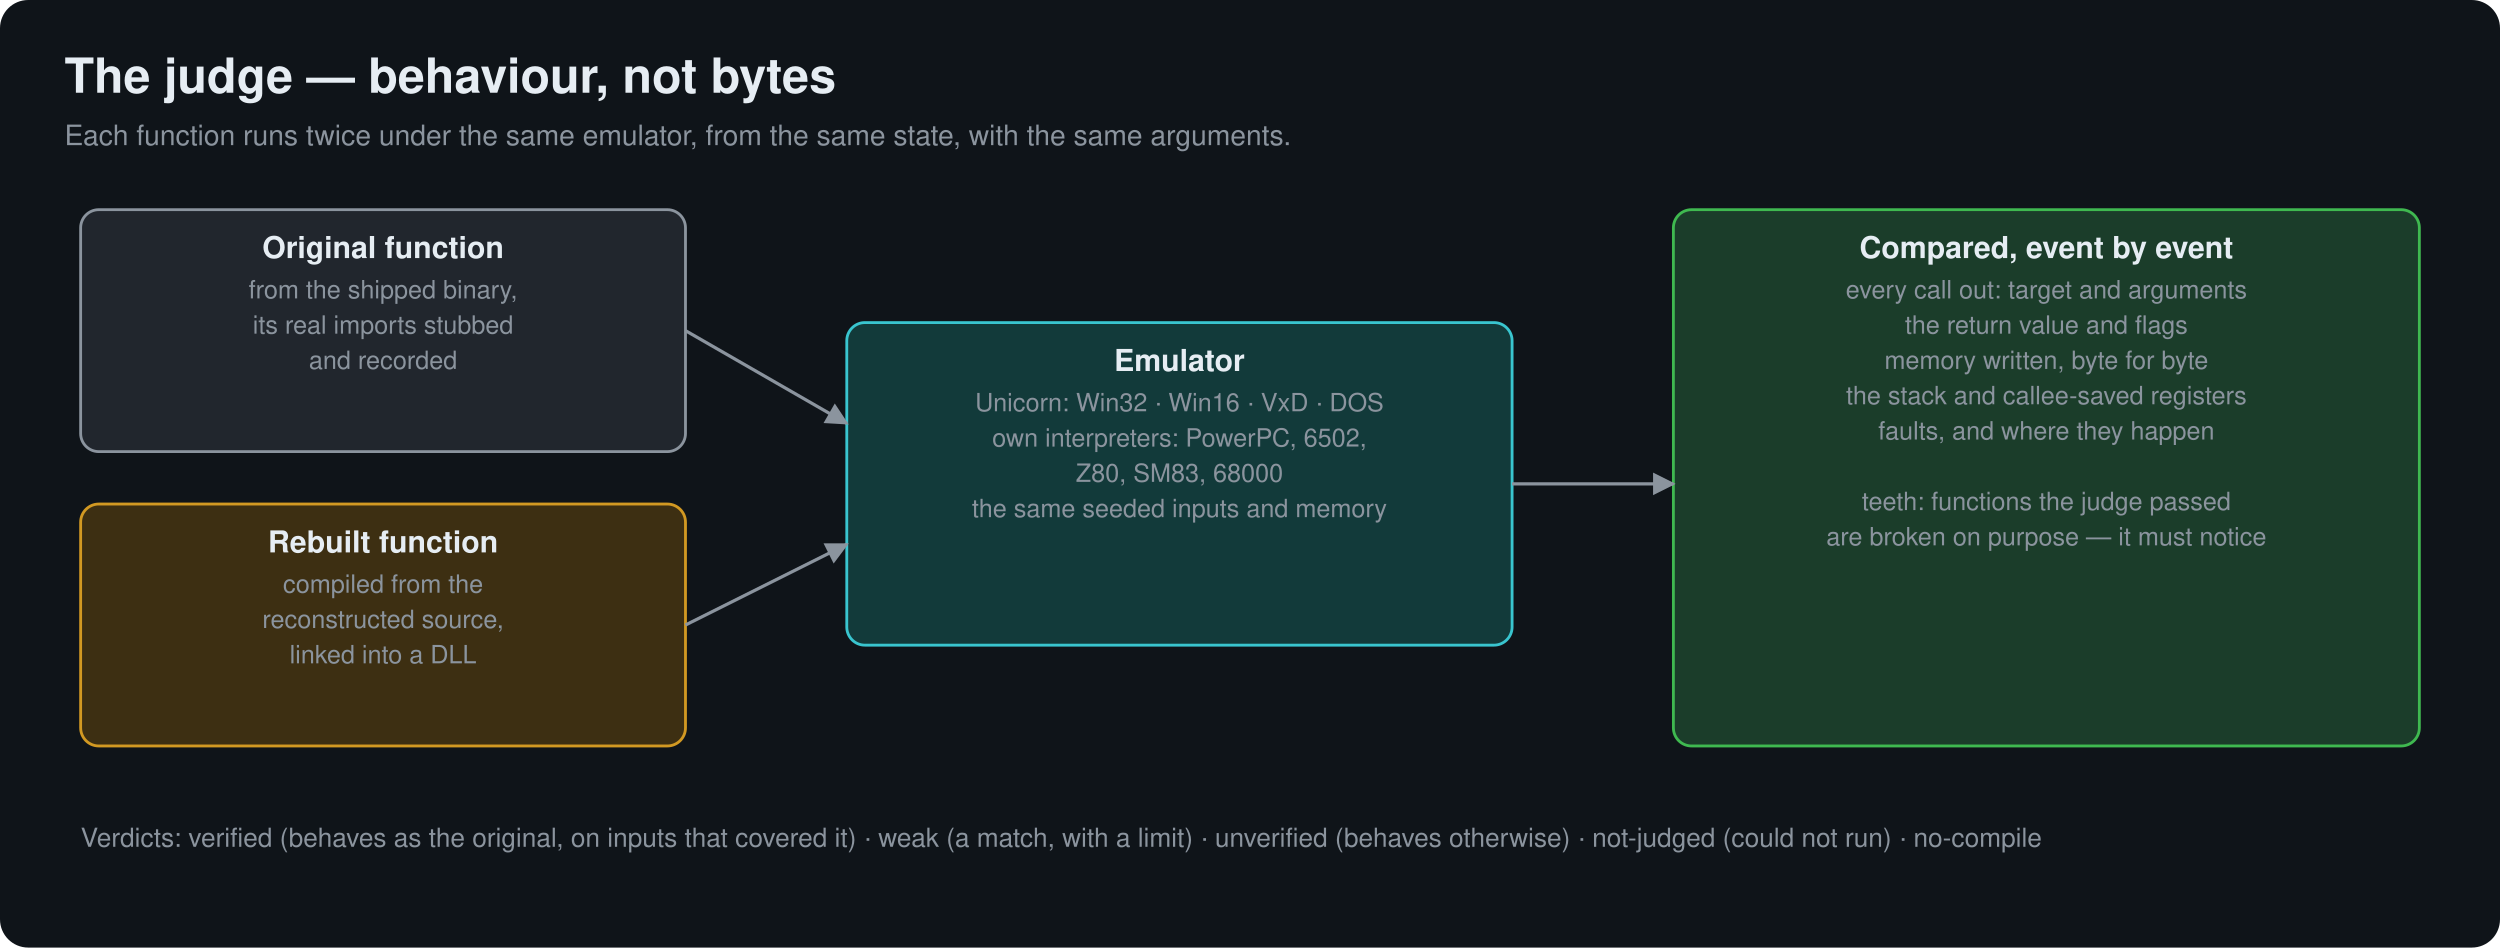
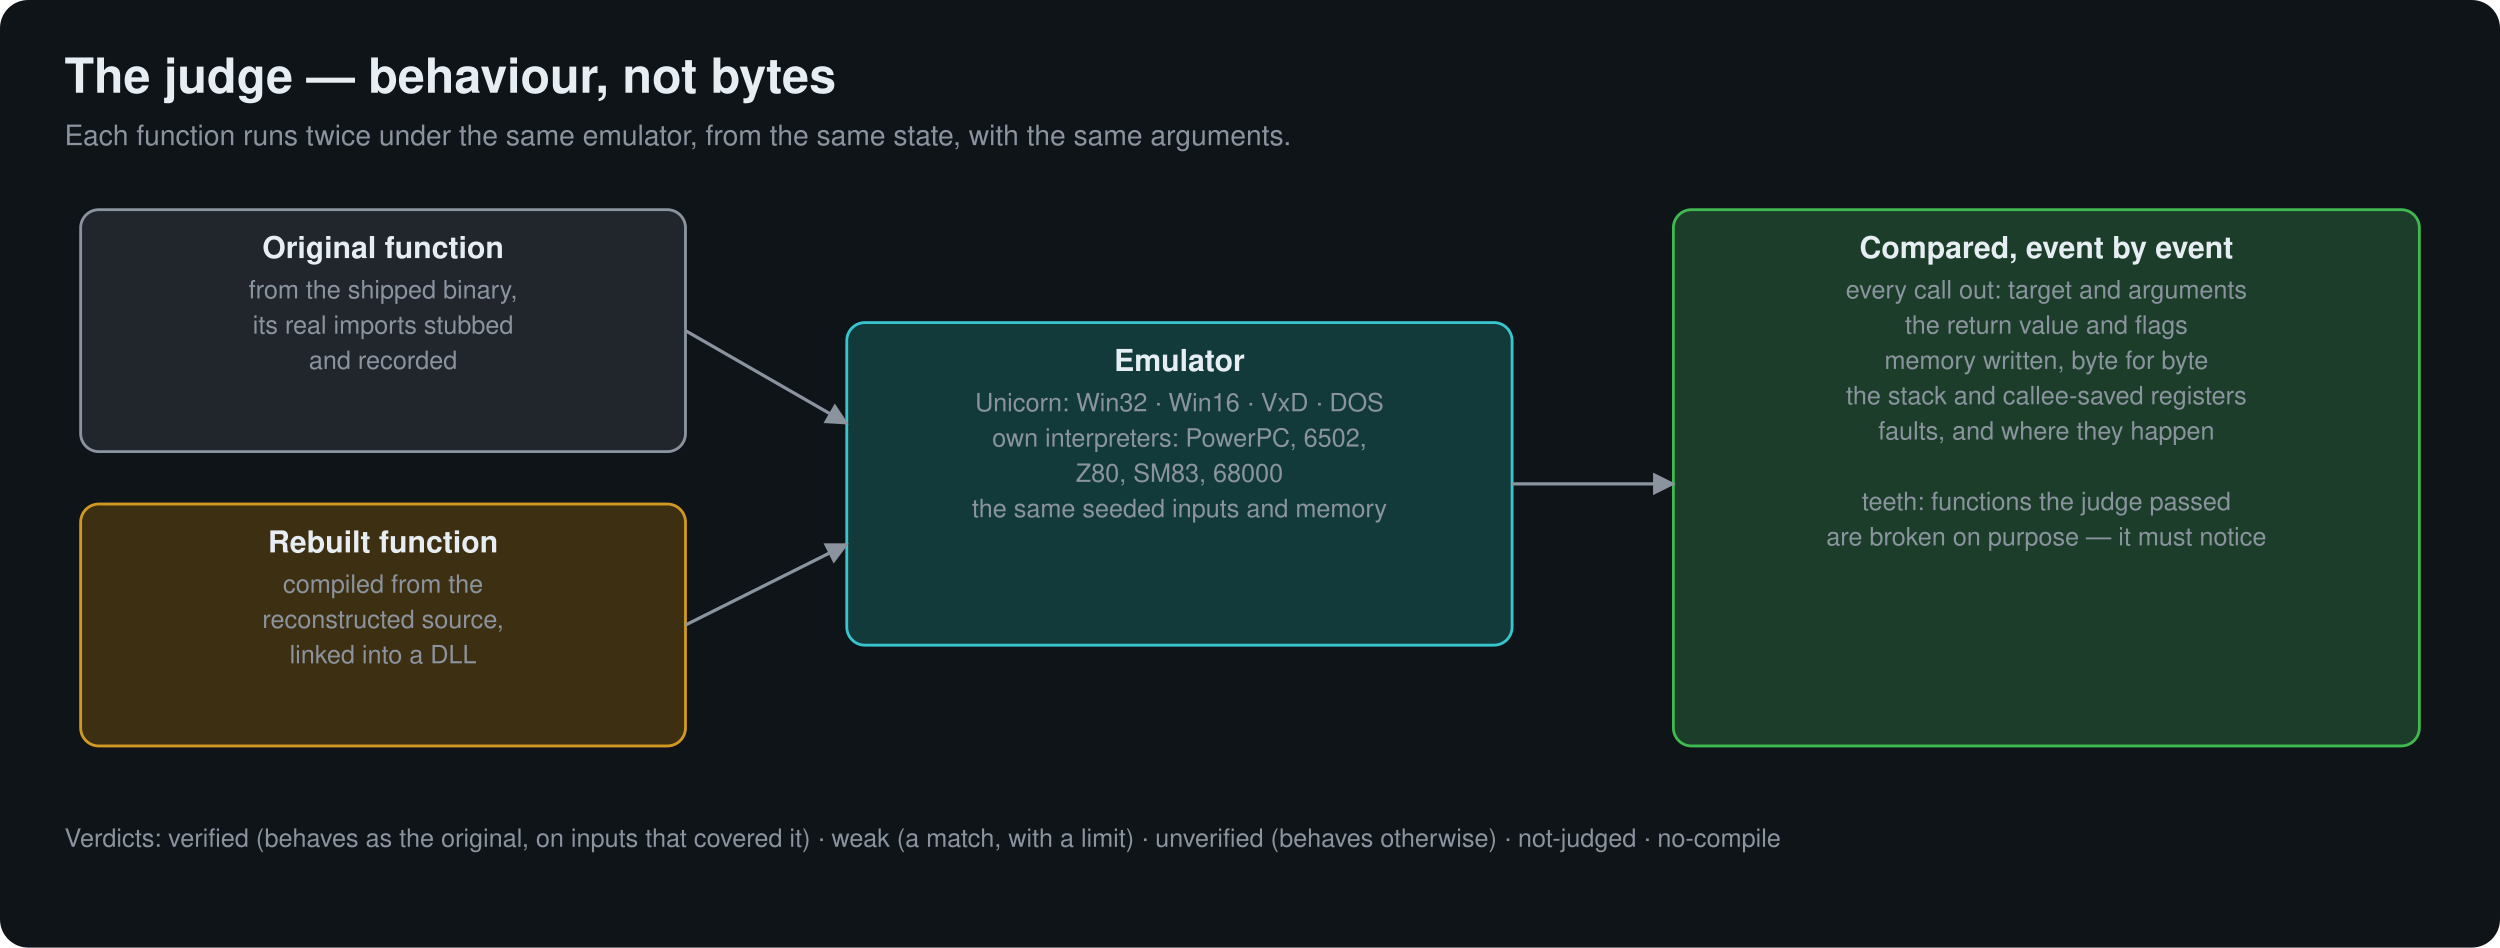
<svg xmlns="http://www.w3.org/2000/svg" viewBox="0 0 1240 470" width="1240" height="470">
  <defs>
    <marker id="a" viewBox="0 0 10 10" refX="9" refY="5" markerWidth="7" markerHeight="7" orient="auto-start-reverse">
      <path d="M0,0 L10,5 L0,10 z" fill="#8b949e" />
    </marker>
  </defs>
  <rect width="1240" height="470" rx="14" fill="#0f1419" />
  <text x="32" y="46" font-family="Segoe UI, Helvetica, Arial, sans-serif" font-size="24" fill="#e6edf3" text-anchor="start" font-weight="700">The judge — behaviour, not bytes</text>
  <text x="32" y="72" font-family="Segoe UI, Helvetica, Arial, sans-serif" font-size="14" fill="#8b949e" text-anchor="start" font-weight="normal">Each function runs twice under the same emulator, from the same state, with the same arguments.</text>
  <rect x="40" y="104" width="300" height="120" rx="9" fill="#21262d" stroke="#8b949e" stroke-width="1.4" />
  <text x="190.0" y="128" font-family="Segoe UI, Helvetica, Arial, sans-serif" font-size="15" fill="#e6edf3" text-anchor="middle" font-weight="600">Original function</text>
  <text x="190.0" y="148" font-family="Segoe UI, Helvetica, Arial, sans-serif" font-size="12.5" fill="#8b949e" text-anchor="middle" font-weight="normal">from the shipped binary,</text>
  <text x="190.0" y="165.5" font-family="Segoe UI, Helvetica, Arial, sans-serif" font-size="12.5" fill="#8b949e" text-anchor="middle" font-weight="normal">its real imports stubbed</text>
  <text x="190.0" y="183.0" font-family="Segoe UI, Helvetica, Arial, sans-serif" font-size="12.5" fill="#8b949e" text-anchor="middle" font-weight="normal">and recorded</text>
  <rect x="40" y="250" width="300" height="120" rx="9" fill="#3d2f12" stroke="#d29922" stroke-width="1.4" />
  <text x="190.0" y="274" font-family="Segoe UI, Helvetica, Arial, sans-serif" font-size="15" fill="#e6edf3" text-anchor="middle" font-weight="600">Rebuilt function</text>
  <text x="190.0" y="294" font-family="Segoe UI, Helvetica, Arial, sans-serif" font-size="12.5" fill="#8b949e" text-anchor="middle" font-weight="normal">compiled from the</text>
  <text x="190.0" y="311.5" font-family="Segoe UI, Helvetica, Arial, sans-serif" font-size="12.5" fill="#8b949e" text-anchor="middle" font-weight="normal">reconstructed source,</text>
  <text x="190.0" y="329.0" font-family="Segoe UI, Helvetica, Arial, sans-serif" font-size="12.5" fill="#8b949e" text-anchor="middle" font-weight="normal">linked into a DLL</text>
  <rect x="420" y="160" width="330" height="160" rx="9" fill="#123a3a" stroke="#39c5cf" stroke-width="1.4" />
  <text x="585.0" y="184" font-family="Segoe UI, Helvetica, Arial, sans-serif" font-size="15" fill="#e6edf3" text-anchor="middle" font-weight="600">Emulator</text>
  <text x="585.0" y="204" font-family="Segoe UI, Helvetica, Arial, sans-serif" font-size="12.5" fill="#8b949e" text-anchor="middle" font-weight="normal">Unicorn: Win32 · Win16 · VxD · DOS</text>
  <text x="585.0" y="221.5" font-family="Segoe UI, Helvetica, Arial, sans-serif" font-size="12.5" fill="#8b949e" text-anchor="middle" font-weight="normal">own interpreters: PowerPC, 6502,</text>
  <text x="585.0" y="239.0" font-family="Segoe UI, Helvetica, Arial, sans-serif" font-size="12.5" fill="#8b949e" text-anchor="middle" font-weight="normal">Z80, SM83, 68000</text>
  <text x="585.0" y="256.5" font-family="Segoe UI, Helvetica, Arial, sans-serif" font-size="12.5" fill="#8b949e" text-anchor="middle" font-weight="normal">the same seeded inputs and memory</text>
  <line x1="340" y1="164" x2="420" y2="210" stroke="#8b949e" stroke-width="1.6" marker-end="url(#a)" />
  <line x1="340" y1="310" x2="420" y2="270" stroke="#8b949e" stroke-width="1.6" marker-end="url(#a)" />
  <rect x="830" y="104" width="370" height="266" rx="9" fill="#1b3d2a" stroke="#3fb950" stroke-width="1.4" />
  <text x="1015.0" y="128" font-family="Segoe UI, Helvetica, Arial, sans-serif" font-size="15" fill="#e6edf3" text-anchor="middle" font-weight="600">Compared, event by event</text>
  <text x="1015.0" y="148" font-family="Segoe UI, Helvetica, Arial, sans-serif" font-size="12.5" fill="#8b949e" text-anchor="middle" font-weight="normal">every call out: target and arguments</text>
  <text x="1015.0" y="165.5" font-family="Segoe UI, Helvetica, Arial, sans-serif" font-size="12.5" fill="#8b949e" text-anchor="middle" font-weight="normal">the return value and flags</text>
  <text x="1015.0" y="183.0" font-family="Segoe UI, Helvetica, Arial, sans-serif" font-size="12.5" fill="#8b949e" text-anchor="middle" font-weight="normal">memory written, byte for byte</text>
  <text x="1015.0" y="200.5" font-family="Segoe UI, Helvetica, Arial, sans-serif" font-size="12.5" fill="#8b949e" text-anchor="middle" font-weight="normal">the stack and callee-saved registers</text>
  <text x="1015.0" y="218.0" font-family="Segoe UI, Helvetica, Arial, sans-serif" font-size="12.5" fill="#8b949e" text-anchor="middle" font-weight="normal">faults, and where they happen</text>
  <text x="1015.0" y="235.5" font-family="Segoe UI, Helvetica, Arial, sans-serif" font-size="12.5" fill="#8b949e" text-anchor="middle" font-weight="normal" />
  <text x="1015.0" y="253.0" font-family="Segoe UI, Helvetica, Arial, sans-serif" font-size="12.5" fill="#8b949e" text-anchor="middle" font-weight="normal">teeth: functions the judge passed</text>
  <text x="1015.0" y="270.5" font-family="Segoe UI, Helvetica, Arial, sans-serif" font-size="12.5" fill="#8b949e" text-anchor="middle" font-weight="normal">are broken on purpose — it must notice</text>
  <line x1="750" y1="240" x2="830" y2="240" stroke="#8b949e" stroke-width="1.6" marker-end="url(#a)" />
-   <text x="40" y="420" font-family="Segoe UI, Helvetica, Arial, sans-serif" font-size="13" fill="#8b949e" text-anchor="start" font-weight="normal">Verdicts:  verified (behaves as the original, on inputs that covered it)  ·  weak (a match, with a limit)  ·  unverified (behaves otherwise)  ·  not-judged (could not run)  ·  no-compile</text>
+   <text x="32" y="420" font-family="Segoe UI, Helvetica, Arial, sans-serif" font-size="12.5" fill="#8b949e" text-anchor="start" font-weight="normal">Verdicts:  verified (behaves as the original, on inputs that covered it)  ·  weak (a match, with a limit)  ·  unverified (behaves otherwise)  ·  not-judged  ·  no-compile</text>
</svg>
